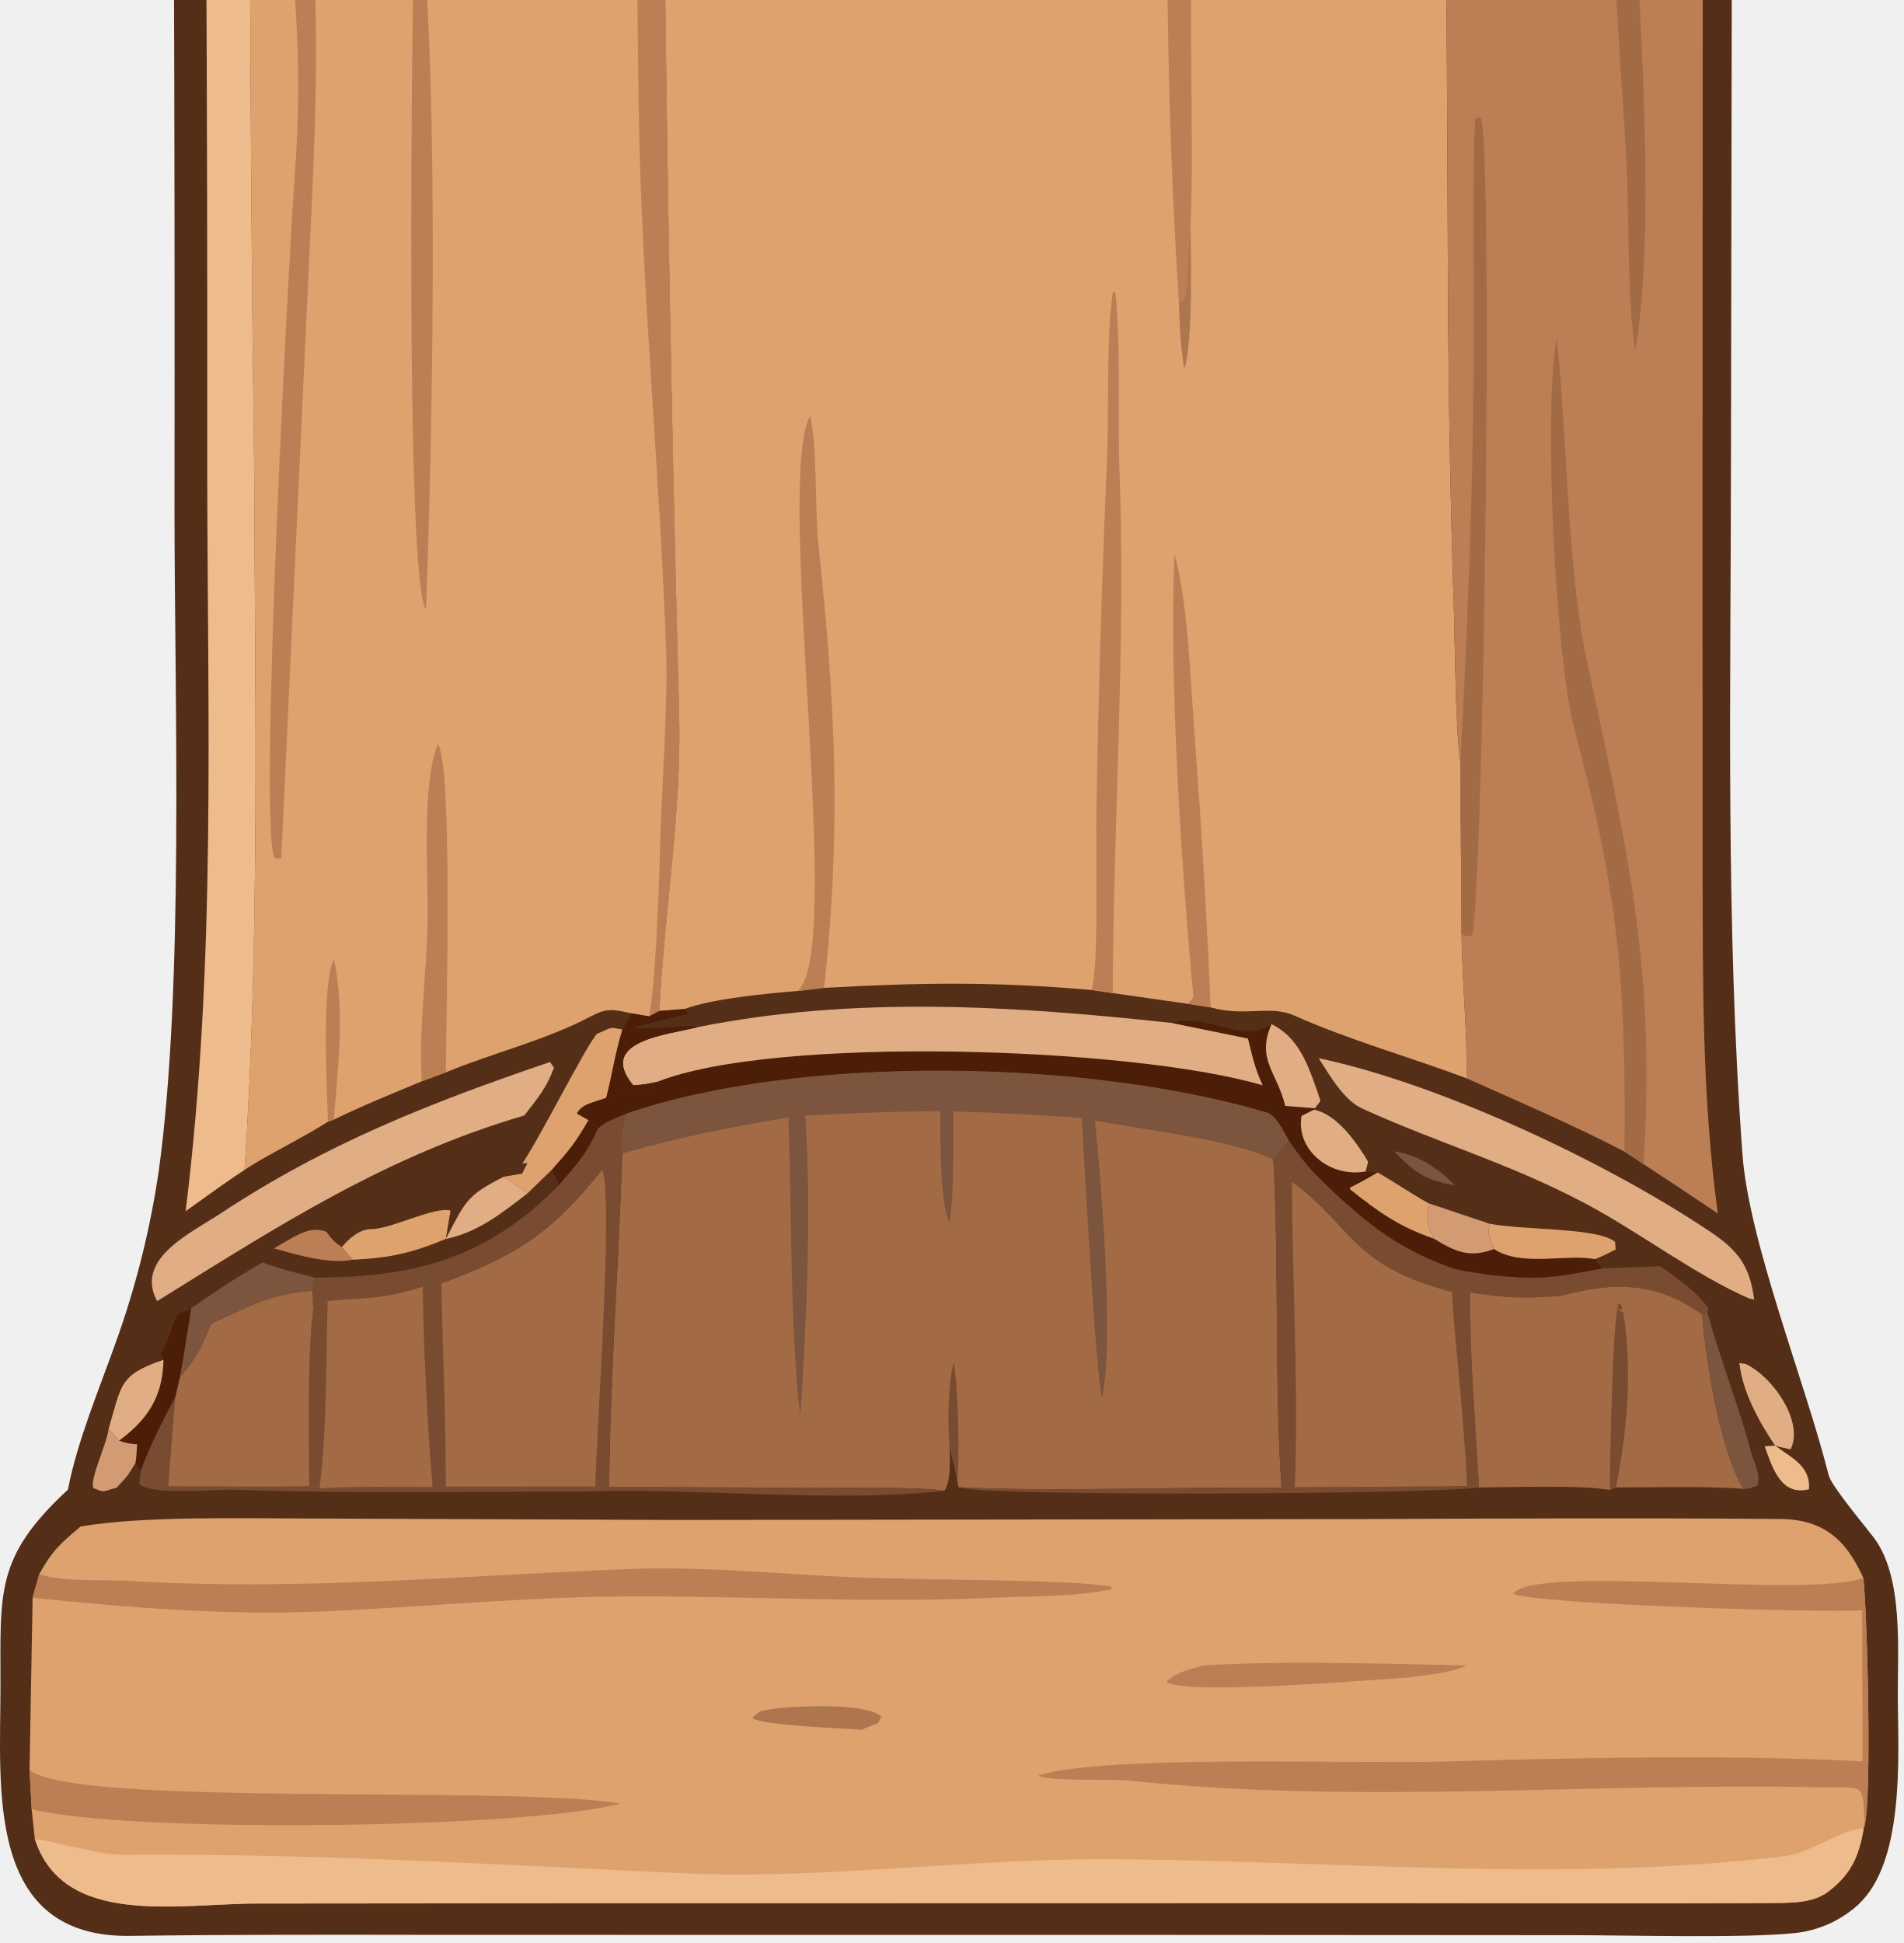
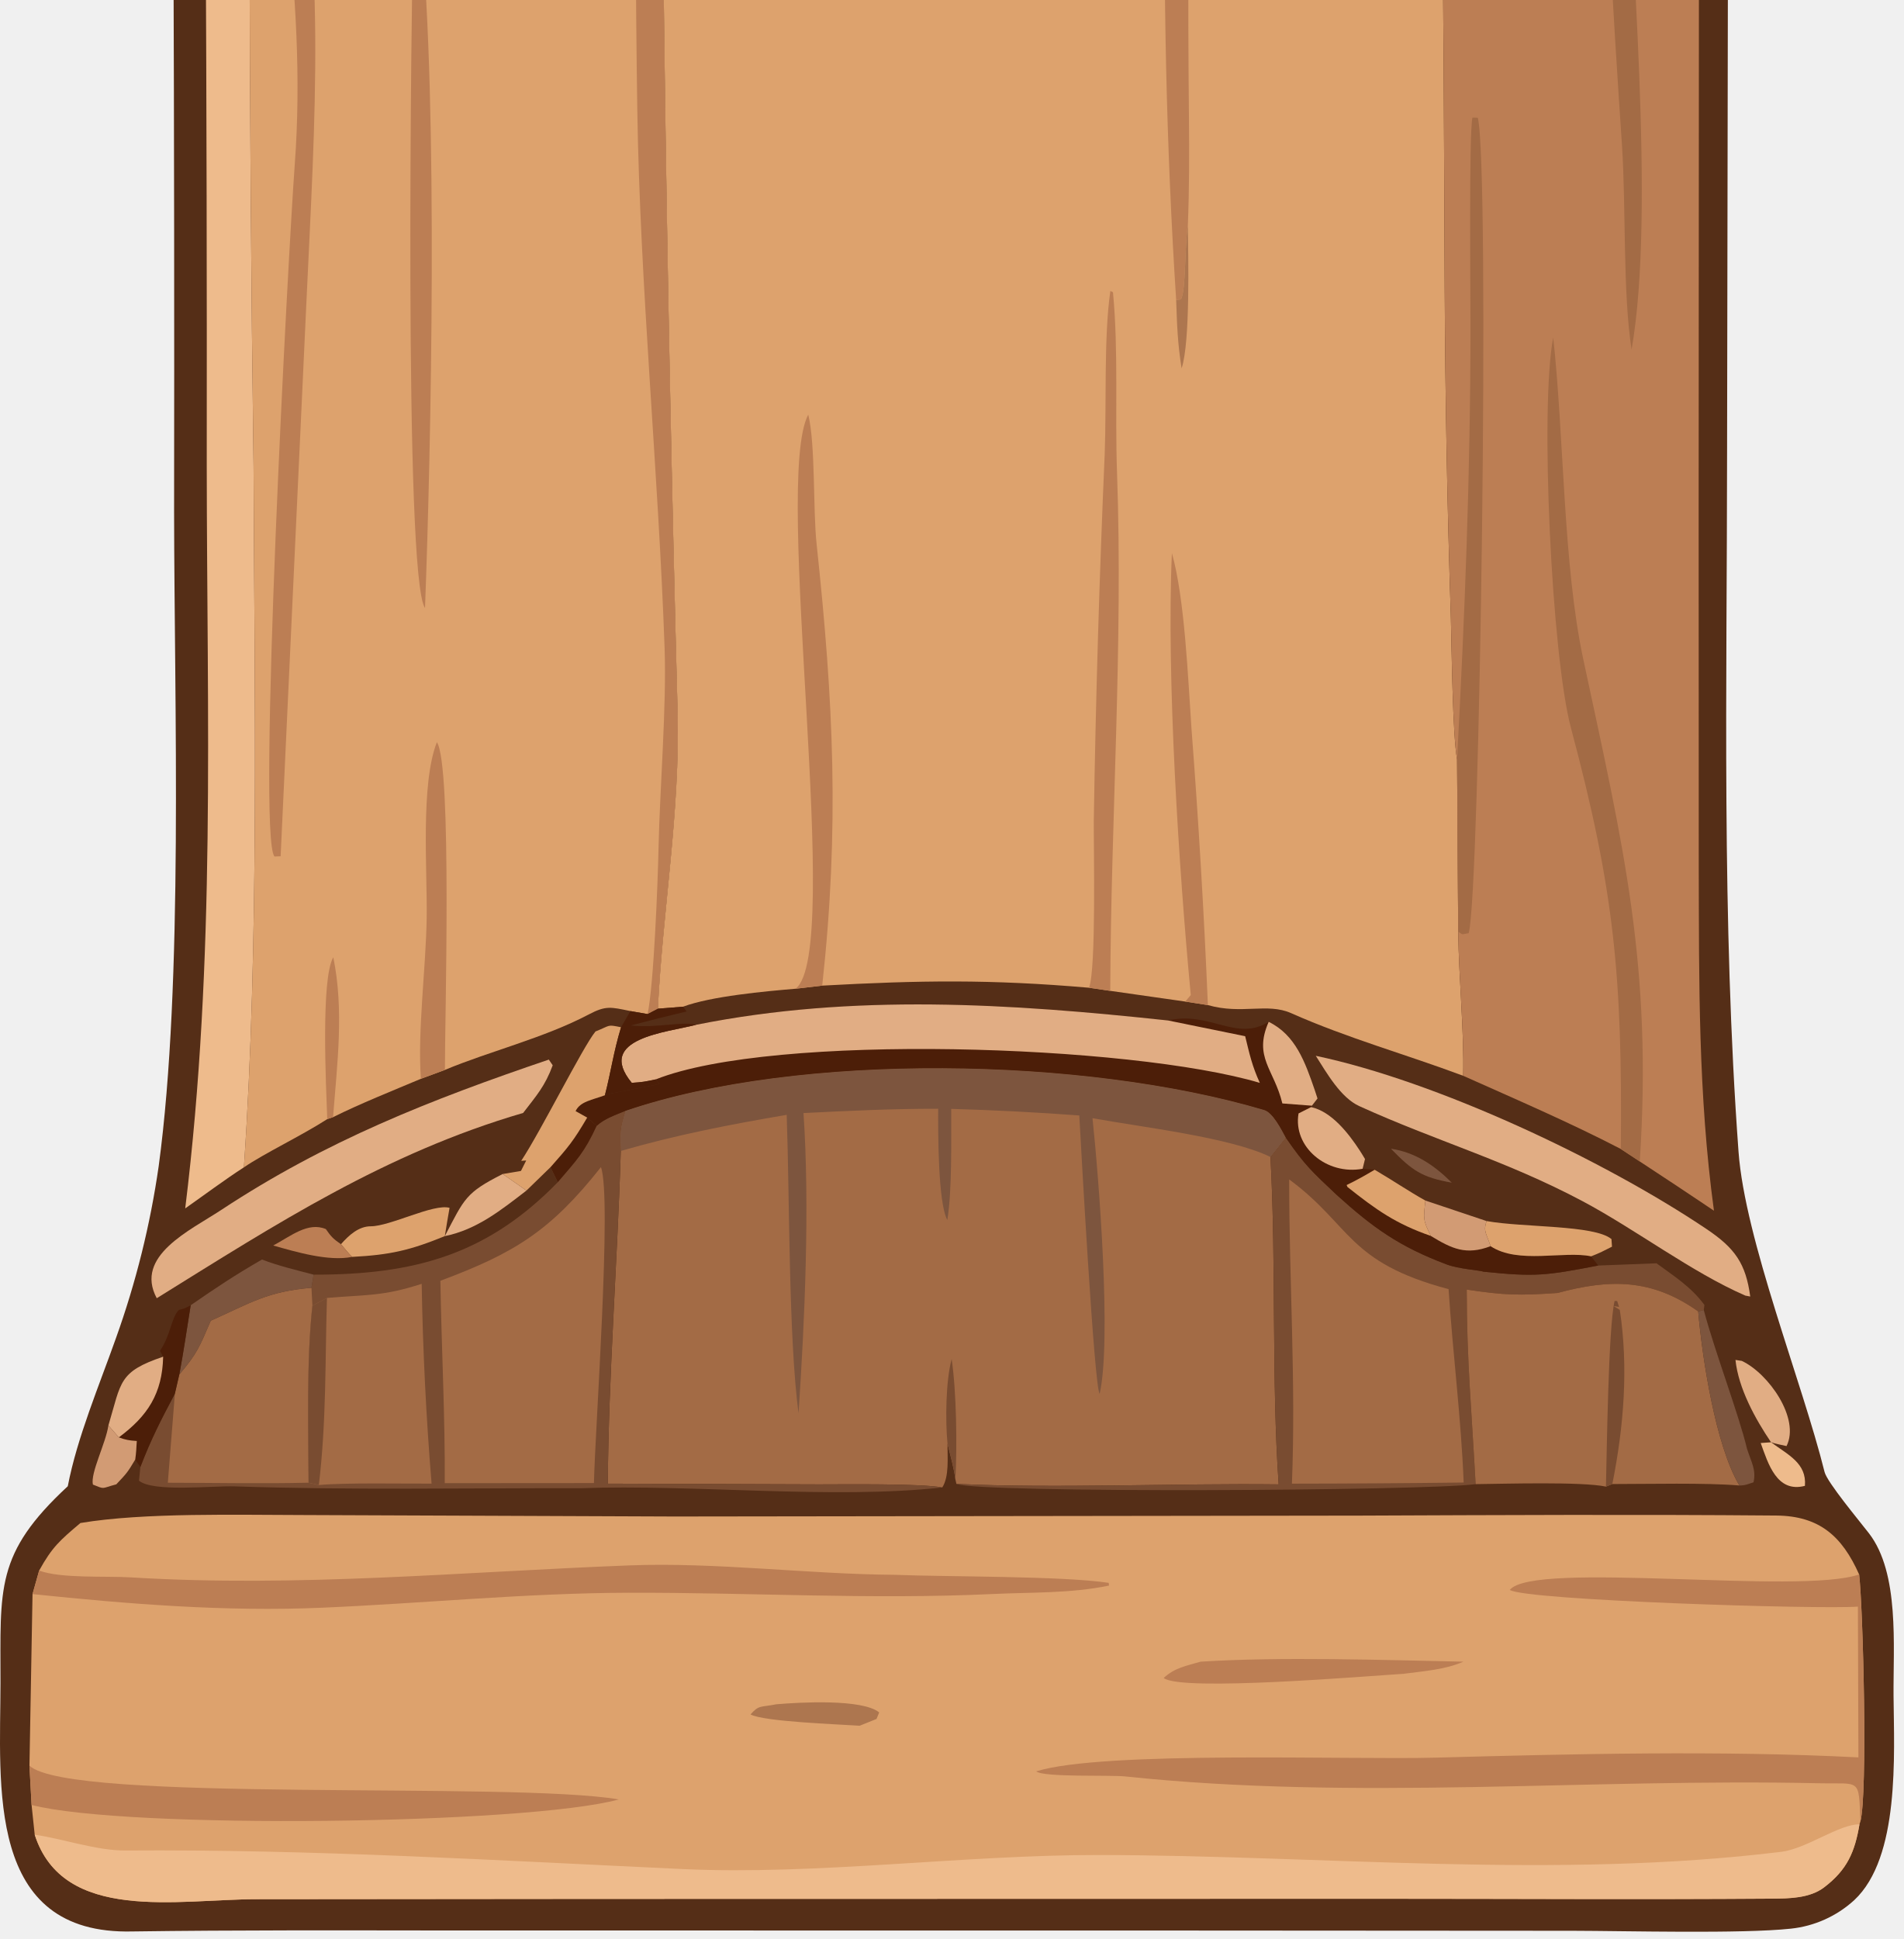
- <svg xmlns="http://www.w3.org/2000/svg" width="243" height="248" viewBox="0 0 243 248" fill="none">
-   <path d="M21.744 -78.846H25.745H32.215H51.547H54.579H81.591H84.479H134.542H136.906H150.742H153.547H182.411H207.445H210.449H217.39H221.191L220.954 57.839C220.944 87.437 220.251 117.775 222.42 147.349C223.244 158.575 230.553 176.765 233.428 188.312C233.756 189.628 237.903 194.592 239.114 196.165C243.037 201.26 242.198 210.539 242.252 216.987C242.316 224.483 243.088 237.618 237.216 243.089C234.969 245.142 232.123 246.419 229.096 246.733C222.81 247.406 208.066 247.015 201.185 247.002L149.86 246.971L56.62 246.963C43.45 246.95 30.206 246.906 16.971 247.088C-1.901 247.574 0.049 228.379 0.063 215.299C0.076 203.168 -0.658 198.781 8.672 190.132C9.86 183.921 12.706 177.205 14.841 171.17C17.394 164.048 19.223 156.687 20.3 149.199C23.488 125.724 22.299 90.013 22.273 65.488C22.343 17.377 22.166 -30.735 21.744 -78.846Z" fill="#552E17" />
-   <path d="M84.479 -78.846H134.542H136.906H150.742H153.547H182.411C184.653 -42.639 184.66 0.328 184.827 36.887C184.895 50.921 185.158 64.953 185.617 78.981C185.718 82.622 185.829 93.978 186.412 97.162L186.557 119.193C186.629 125.114 187.333 132.081 187.191 137.624C179.781 134.851 172.437 132.832 165.183 129.612C162.114 128.249 158.886 129.82 154.533 128.581L151.641 128.129L142.04 126.758L139.327 126.361C126.713 125.268 117.719 125.405 105.191 126.09L101.775 126.49C97.918 126.813 90.979 127.442 87.382 128.786L84.162 129.039C84.781 116.482 87.025 103.805 86.685 90.988C85.175 34.208 84.431 -22.029 84.479 -78.846Z" fill="#DDA26D" />
-   <path d="M150.742 -78.846H153.547C152.381 -47.564 151.799 -16.244 152.108 15.048C152.154 19.661 152.153 24.24 151.967 28.852C151.541 31.442 151.733 37.29 151.077 38.291L150.474 38.394C147.859 -1.815 149.18 -38.742 150.742 -78.846Z" fill="#BC7E54" />
-   <path d="M139.327 126.361C140.26 123.937 139.904 108.388 139.934 104.941C140.185 89.306 140.651 73.674 141.331 58.051C141.569 51.74 141.205 43.005 142.056 37.219L142.389 37.382C143.11 45.018 142.634 52.806 142.907 60.412C143.698 82.476 142.117 104.793 142.04 126.758L139.327 126.361Z" fill="#BC7E54" />
-   <path d="M101.775 126.49C107.954 121.842 98.815 61.605 103.405 53.039C104.343 56.884 103.996 65.129 104.473 69.591C106.636 89.787 107.41 105.874 105.191 126.09L101.775 126.49Z" fill="#BC7E54" />
-   <path d="M149.926 70.763C151.568 76.498 151.994 86.868 152.433 93.208C153.336 104.986 154.036 116.779 154.532 128.581L151.641 128.129L152.343 127.291C150.837 111.415 149.214 86.546 149.926 70.763Z" fill="#BC7E54" />
-   <path d="M150.474 38.394L151.077 38.291C151.733 37.291 151.541 31.443 151.967 28.852C152.017 32.732 152.291 43.809 151.168 47.12C150.656 43.907 150.589 41.655 150.474 38.394Z" fill="#AD764F" />
-   <path d="M32.215 -78.846H51.547H54.579H81.591H84.479C84.431 -22.029 85.175 34.207 86.685 90.988C87.025 103.804 84.781 116.482 84.162 129.039L82.849 129.728L80.653 129.346C78.119 128.82 77.514 128.623 75.311 129.783C69.602 132.79 62.702 134.459 56.921 136.871L53.846 138.011C50.177 139.557 46.151 141.156 42.61 142.915L41.866 143.169C38.52 145.321 33.839 147.534 31.204 149.336C33.169 120.801 32.549 88.288 32.441 59.643C31.82 13.483 31.745 -32.683 32.215 -78.846Z" fill="#DDA26D" />
-   <path d="M81.591 -78.846H84.479C84.431 -22.029 85.175 34.208 86.685 90.988C87.025 103.805 84.781 116.482 84.162 129.039L82.849 129.728C83.649 125.971 84.156 112.904 84.25 108.508C84.412 100.882 85.288 90.411 85.027 82.942C84.235 60.309 81.869 36.496 81.533 13.967C81.074 -16.77 81.446 -48.069 81.591 -78.846Z" fill="#BC7E54" />
-   <path d="M53.846 138.011C53.405 131.853 54.494 123.826 54.588 117.413C54.677 111.293 53.787 100.318 55.892 94.944C57.86 97.865 56.895 131.1 56.921 136.871L53.846 138.011Z" fill="#BC7E54" />
-   <path d="M41.866 143.169C41.719 138.975 41.034 125.192 42.64 122.46C44.029 129.26 43.142 136.013 42.61 142.915L41.866 143.169Z" fill="#BC7E54" />
-   <path d="M33.239 -43.593C35.478 -40.984 36.198 -33.411 36.935 -29.814C41.878 -5.697 40.296 14.842 39.183 39.052L35.904 109.542L35.119 109.573C32.869 107.103 36.889 32.15 37.713 21.018C39.367 -1.349 34.746 -21.66 33.239 -43.593Z" fill="#BC7E54" />
-   <path d="M52.876 -10.199C53.203 -9.816 53.529 -9.433 53.855 -9.05C56.072 13.826 55.15 57.464 54.375 77.784C51.621 73.852 52.638 -0.108 52.876 -10.199Z" fill="#BC7E54" />
-   <path d="M182.411 -78.846H207.445H210.449H217.39L217.317 66.082L217.33 110.784C217.37 125.714 217.254 140.021 219.275 154.884C216.125 152.765 212.961 150.665 209.785 148.585L207.36 146.988C200.88 143.621 193.881 140.614 187.191 137.624C187.333 132.081 186.628 125.114 186.557 119.193L186.412 97.162C185.829 93.978 185.718 82.622 185.617 78.981C185.158 64.953 184.894 50.921 184.827 36.887C184.66 0.328 184.653 -42.639 182.411 -78.846Z" fill="#BC7E54" />
-   <path d="M207.444 -78.846H210.449C209.8 -60.299 207.628 -45.464 208.042 -26.488C208.459 -7.373 211.862 26.875 208.737 44.727C207.602 37.457 208.029 26.406 207.513 18.665C206.317 0.728 205.045 -18.674 205.306 -36.677C205.504 -50.399 207.157 -64.646 207.444 -78.846Z" fill="#A36B45" />
-   <path d="M207.36 146.988C207.565 124.795 206.529 113.933 200.974 93.099C198.525 83.91 196.981 52.071 198.712 43.174C200.102 55.816 199.962 72.209 202.558 84.338C207.679 108.257 211.422 123.537 209.785 148.584L207.36 146.988Z" fill="#A36B45" />
-   <path d="M186.412 97.162C187.411 78.344 188.117 60.8 188.127 41.925C188.13 37.688 187.92 17.063 188.377 15.04L189.063 15.062C190.623 21.247 189.341 114.551 187.897 119.384C186.85 119.523 187.282 119.653 186.557 119.193L186.412 97.162Z" fill="#A36B45" />
-   <path d="M80.028 142.102C102.268 134.518 138.785 135.182 161.741 142.001C162.861 142.334 163.948 144.518 164.502 145.539L162.536 148.011C163.286 161.876 162.656 176.456 163.586 189.896C150.619 189.737 134.724 190.435 122.358 189.83L122.228 189.247C122.046 187.813 121.573 186.118 121.218 184.682C121.208 186.455 121.454 188.909 120.548 190.287C117.71 189.762 107.896 189.898 104.761 189.895L77.76 189.8C77.856 175.834 79.006 161.283 79.42 147.24C79.332 144.803 79.315 144.42 80.028 142.102Z" fill="#A36B45" />
-   <path d="M80.028 142.102C102.269 134.518 138.786 135.182 161.741 142.001C162.862 142.334 163.948 144.518 164.502 145.539L162.537 148.011C157.361 145.483 146.106 144.209 139.768 143.046C140.576 150.66 142.224 171.539 140.684 178.309C139.985 177.447 138.279 146.276 138.081 142.701C132.626 142.292 127.162 142.011 121.694 141.858C121.679 145.899 121.816 152.279 121.196 156.075C119.994 153.846 120.014 144.853 120.026 141.842C114.203 141.834 108.605 142.098 102.795 142.393C103.611 154.32 102.955 168.967 102.16 180.802C100.874 171.004 101.027 153.314 100.646 142.62C93.329 143.866 86.549 145.18 79.42 147.24C79.332 144.803 79.315 144.42 80.028 142.102Z" fill="#7D553E" />
-   <path d="M121.218 184.682C120.937 181.73 120.989 176.682 121.749 173.86C122.367 178.047 122.464 184.96 122.228 189.247C122.047 187.813 121.573 186.118 121.218 184.682Z" fill="#794C31" />
-   <path d="M80.028 142.102C79.315 144.421 79.332 144.803 79.42 147.24C79.006 161.283 77.856 175.834 77.761 189.801L104.761 189.896C107.897 189.898 117.71 189.762 120.548 190.288C106.582 191.839 88.651 189.864 74.322 190.386C59.566 190.36 44.78 190.647 30.029 190.151C27.18 190.056 19.587 190.923 17.783 189.421L17.96 187.669C19.373 184.013 20.53 181.776 22.375 178.29L22.939 175.846C25.259 173.126 25.538 172.264 26.968 168.96C32.126 166.644 34.224 165.225 39.848 164.749L40.128 163.066C40.573 163.066 41.019 163.063 41.464 163.058C53.879 162.894 62.721 160.09 71.36 151.241L70.424 149.318C72.723 146.723 73.363 145.962 75.118 142.97L76.344 144.014C77.401 143.069 78.703 142.659 80.028 142.102Z" fill="#794C31" />
-   <path d="M26.968 168.96C32.125 166.644 34.224 165.225 39.848 164.749L39.97 167.037C39.207 173.919 39.447 182.623 39.479 189.68C33.675 189.822 27.32 189.69 21.472 189.686L22.375 178.29L22.939 175.846C25.259 173.126 25.538 172.264 26.968 168.96Z" fill="#A36B45" />
-   <path d="M41.83 166.043C47.021 165.584 48.882 165.873 53.949 164.238C54.095 172.769 54.517 181.293 55.215 189.796C51.369 189.818 44.383 189.66 40.793 189.976L39.479 189.681C39.447 182.623 39.207 173.919 39.97 167.038L41.83 166.043Z" fill="#A36B45" />
-   <path d="M39.97 167.037L41.83 166.042C41.586 174.235 41.765 181.815 40.793 189.975L39.479 189.68C39.447 182.622 39.207 173.918 39.97 167.037Z" fill="#794C31" />
-   <path d="M75.118 142.97L76.344 144.014C74.773 147.421 73.826 148.37 71.36 151.241L70.424 149.318C72.723 146.723 73.363 145.962 75.118 142.97Z" fill="#4C1E08" />
-   <path d="M76.883 149.311C78.314 153.147 76.118 183.047 75.988 189.727L56.901 189.74C56.956 181.505 56.48 172.222 56.339 163.849C65.808 160.314 70.414 157.49 76.883 149.311Z" fill="#A36B45" />
-   <path d="M25.745 -78.846H32.215C31.744 -32.683 31.82 13.483 32.44 59.643C32.549 88.288 33.168 120.801 31.204 149.336C28.848 150.852 26.036 152.947 23.697 154.589C27.628 122.701 26.476 91.783 26.451 59.654C26.501 13.487 26.266 -32.681 25.745 -78.846Z" fill="#EEBB8C" />
-   <path d="M164.502 145.54C166.969 149.118 167.866 149.89 171.011 152.863C175.664 157.076 179.028 159.479 185.069 161.754C186.656 162.352 189.261 162.49 189.802 162.685C196.445 163.373 197.784 163.183 204.47 161.899L211.925 161.612C214.205 163.281 216.396 164.662 218.056 166.944L217.971 167.59L217.262 167.774C211.351 163.57 205.977 163.592 199.267 165.408C194.303 165.746 192.546 165.706 187.644 164.975C187.648 174.067 188.306 180.951 188.785 189.865C182.618 190.73 125.238 191.047 122.358 189.831C134.724 190.436 150.619 189.738 163.586 189.897C162.656 176.457 163.286 161.877 162.536 148.012L164.502 145.54Z" fill="#794C31" />
-   <path d="M164.933 150.883C172.921 156.774 172.336 161.467 185.325 164.92C185.867 173.194 186.92 181.325 187.257 189.66C179.933 189.748 172.608 189.796 165.283 189.803C165.803 176.614 164.926 164.001 164.933 150.883Z" fill="#A36B45" />
-   <path d="M89.064 131.099C109.194 127.065 129.353 128.391 149.43 130.547C154.791 129.294 158.155 133.319 162.31 130.722C165.737 132.394 166.955 135.824 168.204 139.455C168.327 139.81 168.444 140.168 168.557 140.526L167.841 141.452L167.74 141.63C170.345 142.191 172.519 144.975 173.945 147.157C174.183 147.524 174.413 147.896 174.633 148.274L174.327 149.521L175.866 149.645C178 150.883 180.299 152.445 182.361 153.586C182.101 155.945 182.039 156.059 183.059 158.113C185.768 159.761 187.564 160.61 190.698 159.42C194.228 161.766 200.052 159.981 203.561 160.721L204.47 161.898C197.784 163.183 196.445 163.373 189.803 162.685C189.261 162.489 186.656 162.351 185.069 161.754C179.028 159.478 175.664 157.076 171.011 152.862C167.866 149.889 166.969 149.117 164.502 145.539C163.948 144.519 162.862 142.334 161.741 142.001C138.785 135.183 102.269 134.518 80.028 142.102C78.703 142.659 77.401 143.069 76.344 144.014L75.118 142.97L73.636 142.144C74.219 140.898 75.743 140.725 77.389 140.112C77.12 139.999 83.752 138.874 84.361 138.658L83.897 138.083C82.571 138.369 82.172 138.447 80.824 138.527C76.108 132.805 85.395 132.066 89.064 131.099Z" fill="#4C1E08" />
-   <path d="M89.064 131.099C109.194 127.065 129.353 128.391 149.43 130.547L159.301 132.561C159.875 134.898 160.162 136.297 161.175 138.53C144.689 133.63 98.92 132.109 83.897 138.083C82.571 138.369 82.172 138.447 80.825 138.527C76.108 132.805 85.395 132.066 89.064 131.099Z" fill="#E1AD84" />
-   <path d="M162.31 130.721C165.737 132.394 166.955 135.824 168.205 139.455C168.327 139.81 168.444 140.168 168.557 140.526L167.841 141.452L164.059 141.164C162.998 136.774 160.32 135.252 162.31 130.721Z" fill="#E1AD84" />
-   <path d="M167.74 141.63C170.346 142.191 172.519 144.975 173.945 147.157C174.183 147.524 174.413 147.896 174.633 148.274L174.327 149.521C169.764 150.367 165.391 146.749 166.13 142.44L167.74 141.63Z" fill="#E1AD84" />
-   <path d="M175.866 149.645C178 150.883 180.299 152.445 182.361 153.586C182.101 155.946 182.039 156.059 183.059 158.114C178.543 156.546 176.076 154.773 172.388 151.851L172.28 151.601C173.625 150.954 174.579 150.405 175.866 149.645Z" fill="#DDA26D" />
-   <path d="M199.268 165.408C205.977 163.592 211.351 163.569 217.262 167.773C217.768 173.67 219.473 184.931 222.535 190.038C218.223 189.668 210.826 189.853 206.275 189.851L205.457 190.181C202.39 189.523 192.374 189.826 188.785 189.864C188.307 180.95 187.649 174.067 187.645 164.974C192.547 165.706 194.303 165.746 199.268 165.408Z" fill="#A36B45" />
-   <path d="M205.457 190.181C205.569 185.795 205.762 169.811 206.565 166.427L206.894 166.44L207.136 167.195L206.424 167.078L207.231 167.574C208.354 174.981 207.738 182.512 206.275 189.851L205.457 190.181Z" fill="#794C31" />
-   <path d="M64.312 150.19L66.648 149.796L67.321 148.459L66.681 148.504C69.219 144.666 74.548 133.954 76.184 131.954C78.214 131.144 77.611 131.048 79.454 131.413C78.474 134.659 78.175 137.063 77.389 140.112C75.743 140.725 74.22 140.898 73.636 142.144L75.118 142.97C73.363 145.961 72.723 146.723 70.425 149.318L67.354 152.305L64.312 150.19Z" fill="#DDA26D" />
-   <path d="M33.514 161.132C35.656 161.95 37.907 162.479 40.128 163.065L39.848 164.749C34.224 165.224 32.126 166.643 26.968 168.96C25.538 172.263 25.259 173.126 22.939 175.845C23.482 172.987 23.927 169.873 24.395 166.981C27.622 164.747 30.122 163.082 33.514 161.132Z" fill="#7D553E" />
-   <path d="M190.184 156.208C194.937 157.058 203.948 156.679 206.164 158.513L206.232 159.486C205.238 159.99 204.61 160.321 203.56 160.72C200.052 159.981 194.228 161.765 190.698 159.42C190.154 157.753 189.74 157.531 190.184 156.208Z" fill="#DDA26D" />
-   <path d="M217.262 167.774L217.971 167.59C219.443 173.098 222.462 180.957 223.503 185.341C224.07 187.094 224.695 188.032 224.339 189.629C223.527 189.88 223.356 190.023 222.535 190.039C219.472 184.931 217.768 173.67 217.262 167.774Z" fill="#7D553E" />
-   <path d="M43.621 159.167C44.64 158.011 45.894 156.878 47.429 156.878C49.929 156.877 55.467 153.945 57.515 154.516C57.301 155.721 57.099 156.927 56.909 158.136C52.429 159.962 49.918 160.537 45.049 160.792C44.738 160.53 43.933 159.533 43.621 159.167Z" fill="#DDA26D" />
-   <path d="M20.872 173.563L20.465 172.815C21.871 170.745 21.889 168.581 22.895 167.569C23.538 167.434 23.837 167.295 24.395 166.981C23.927 169.873 23.482 172.987 22.939 175.845L22.375 178.29C20.53 181.776 19.373 184.013 17.96 187.669L17.297 186.724C17.421 185.94 17.449 185.138 17.501 184.343C16.606 184.29 16.039 184.206 15.201 183.88C18.891 181.146 20.76 178.273 20.872 173.563Z" fill="#4C1E08" />
-   <path d="M13.869 182.355C15.538 176.767 15.152 175.5 20.872 173.562C20.76 178.272 18.891 181.146 15.201 183.88L13.869 182.355Z" fill="#E1AD84" />
-   <path d="M183.059 158.114C182.039 156.059 182.101 155.946 182.361 153.586L190.185 156.208C189.74 157.532 190.154 157.753 190.698 159.421C187.564 160.611 185.768 159.761 183.059 158.114Z" fill="#D29B74" />
-   <path d="M84.162 129.04L87.382 128.786L87.845 129.394C85.457 129.956 83.078 130.554 80.709 131.187C84.132 131.549 87.2 130.623 89.063 131.1C85.394 132.066 76.108 132.805 80.824 138.527C82.171 138.447 82.571 138.369 83.896 138.084L84.361 138.659C83.751 138.874 77.119 139.999 77.389 140.112C78.174 137.063 78.473 134.659 79.454 131.413L80.653 129.347L82.848 129.729L84.162 129.04Z" fill="#4C1E08" />
-   <path d="M56.908 158.136C59.431 153.31 59.556 152.598 64.312 150.19L67.354 152.305C64.109 154.804 61.004 157.303 56.908 158.136Z" fill="#E1AD84" />
-   <path d="M13.869 182.356L15.201 183.88C16.039 184.206 16.606 184.291 17.501 184.344C17.449 185.138 17.421 185.941 17.297 186.724C16.306 188.385 16.216 188.475 14.878 189.89C12.888 190.414 13.495 190.564 11.886 189.921C11.547 188.434 13.536 184.636 13.869 182.356Z" fill="#D29B74" />
-   <path d="M34.955 159.337C37.21 158.136 39.398 156.271 41.688 157.234C42.339 158.184 42.666 158.52 43.62 159.167C43.932 159.533 44.737 160.53 45.048 160.792C42.044 161.402 37.859 160.155 34.955 159.337Z" fill="#BC7E54" />
-   <path d="M10.291 194.837C18.392 193.473 30.55 193.813 39.01 193.816L86.303 194.005L174.01 193.89C191.754 193.818 209.507 193.728 227.248 193.881C232.74 193.928 235.661 196.499 237.849 201.414C238.36 205.803 238.953 229.563 238.004 233.043L237.893 233.386C237.301 236.893 236.34 239.191 233.353 241.458C231.534 242.84 228.914 242.876 226.675 242.892C209.999 243.008 193.267 242.907 176.589 242.906L76.429 242.925L32.832 242.963C22.772 242.966 8.081 246.05 4.441 234.708L4.041 230.906L3.769 225.878L4.163 203.93L5.01 200.918C6.673 197.912 7.656 197.061 10.291 194.837Z" fill="#DDA26D" />
-   <path d="M4.441 234.709C8.039 235.226 12.368 236.758 16.034 236.731C39.949 236.557 63.592 238.004 87.385 239.108C104.485 239.901 123.415 237.273 140.729 237.308C169.778 237.365 199.09 240.433 227.954 236.892C231.173 236.467 235.331 233.34 237.894 233.386C237.302 236.894 236.341 239.191 233.354 241.459C231.534 242.84 228.915 242.876 226.675 242.892C209.999 243.009 193.268 242.908 176.589 242.906L76.429 242.925L32.832 242.963C22.773 242.966 8.081 246.051 4.441 234.709Z" fill="#EEBB8C" />
-   <path d="M237.849 201.414C238.36 205.803 238.953 229.563 238.004 233.043C237.799 227.372 238.059 228.249 232.774 228.132C203.087 227.47 173.591 230.381 143.966 227.258C141.995 227.05 133.538 227.399 132.566 226.609C141.101 223.935 172.732 225.152 183.655 224.854C201.286 224.375 220.167 223.914 237.757 224.822L237.692 205.533C232.762 205.905 195.176 204.731 193.161 203.396C196.118 199.628 230.346 204.061 237.849 201.414Z" fill="#BC7E54" />
-   <path d="M5.01 200.918C7.794 201.963 13.531 201.595 16.731 201.792C38.107 203.109 59.22 201.073 80.546 200.259C91.613 199.837 103.33 201.383 114.443 201.464C121.144 201.735 135.869 201.592 141.845 202.492L141.883 202.842C136.959 203.858 131.985 203.685 126.966 203.922C111.463 204.655 95.915 203.715 80.403 203.758C67.308 203.794 54.254 205.114 41.199 205.673C28.808 206.204 16.49 205.209 4.162 203.931L5.01 200.918Z" fill="#BC7E54" />
-   <path d="M3.769 225.879C8.889 230.698 65.547 227.844 79.16 230.203C67.351 233.417 16.18 234.048 4.041 230.907L3.769 225.879Z" fill="#BC7E54" />
-   <path d="M153.594 212.577C163.765 211.927 176.917 212.363 187.224 212.575C184.851 213.614 182.129 213.784 179.52 214.133C175.055 214.4 151.076 216.437 148.877 214.662C150.294 213.347 151.717 213.134 153.594 212.577Z" fill="#BC7E54" />
-   <path d="M99.325 218.026C102.206 217.78 110.275 217.297 112.479 219.065L112.14 219.904L109.98 220.77C107.183 220.581 97.696 220.249 96.019 219.325C97.123 218.083 97.247 218.437 99.325 218.026Z" fill="#AD764F" />
-   <path d="M168.336 135.068C183.739 138.308 205.055 148.305 218.333 157.233C221.965 159.675 223.346 161.635 223.918 165.862C223.709 165.823 223.499 165.784 223.29 165.745C216.423 162.752 209.271 157.287 202.473 153.67C192.729 148.486 183.73 145.973 173.91 141.507C171.521 140.421 169.753 137.296 168.336 135.068Z" fill="#E1AD84" />
-   <path d="M70.213 135.552L70.712 136.281C69.723 138.961 68.637 140.15 66.928 142.377C49.261 147.541 35.358 156.58 20.055 166.08C17.146 160.663 24.34 157.401 28.284 154.8C41.707 145.944 55.05 140.702 70.213 135.552Z" fill="#E1AD84" />
-   <path d="M226.579 184.509C224.564 181.536 222.402 177.602 222.028 173.974L222.838 174.098C226.278 175.714 230.321 181.481 228.56 184.993C227.978 184.861 227.115 184.699 226.579 184.509Z" fill="#E1AD84" />
-   <path d="M225.257 184.603L226.58 184.509C228.761 186.121 231.153 187.179 230.913 190.083C227.309 191.028 226.204 187.218 225.257 184.603Z" fill="#EEBB8C" />
-   <path d="M177.95 146.953C181.103 147.426 183.521 149.095 185.737 151.3C181.872 150.608 180.684 149.758 177.95 146.953Z" fill="#7D553E" />
+ <svg xmlns="http://www.w3.org/2000/svg" width="216" height="220" viewBox="0 0 216 220" fill="none">
+   <g clip-path="url(#clip0_1846_411)">
+     <path d="M19.285 -69.929H22.834H28.572H45.717H48.407H72.364H74.925H119.326H121.423H133.694H136.182H161.781H183.984H186.648H192.804H196.175L195.965 51.298C195.956 77.548 195.342 104.455 197.265 130.684C197.996 140.641 204.479 156.773 207.028 167.015C207.319 168.182 210.997 172.584 212.071 173.979C215.551 178.498 214.807 186.728 214.854 192.447C214.911 199.095 215.596 210.744 210.388 215.597C208.395 217.417 205.871 218.55 203.186 218.828C197.611 219.425 184.535 219.079 178.432 219.067L132.912 219.039L50.217 219.032C38.536 219.021 26.79 218.982 15.052 219.143C-1.686 219.574 0.043 202.55 0.056 190.949C0.068 180.19 -0.583 176.3 7.691 168.629C8.745 163.12 11.269 157.164 13.162 151.811C15.427 145.495 17.049 138.966 18.004 132.325C20.832 111.505 19.777 79.832 19.754 58.082C19.816 15.411 19.659 -27.26 19.285 -69.929Z" fill="#552E17" />
+     <path d="M74.925 -69.929H119.325H121.422H133.693H136.181H161.781C163.769 -37.816 163.775 0.291 163.923 32.715C163.984 45.162 164.217 57.607 164.624 70.048C164.714 73.278 164.812 83.35 165.329 86.173L165.458 105.713C165.522 110.964 166.146 117.143 166.02 122.059C159.448 119.6 152.935 117.809 146.501 114.953C143.779 113.744 140.916 115.138 137.056 114.039L134.491 113.638L125.975 112.422L123.569 112.07C112.382 111.101 104.405 111.222 93.294 111.83L90.264 112.184C86.844 112.471 80.69 113.029 77.499 114.221L74.644 114.445C75.192 103.308 77.183 92.065 76.881 80.697C75.542 30.339 74.882 -19.538 74.925 -69.929Z" fill="#DDA26D" />
+     <path d="M133.694 -69.929H136.181C135.147 -42.185 134.631 -14.407 134.905 13.346C134.946 17.437 134.945 21.498 134.78 25.588C134.402 27.886 134.572 33.073 133.991 33.96L133.456 34.051C131.137 -1.61 132.308 -34.361 133.694 -69.929Z" fill="#BC7E54" />
+     <path d="M123.569 112.07C124.397 109.92 124.081 96.13 124.108 93.073C124.33 79.206 124.744 65.342 125.347 51.486C125.558 45.889 125.235 38.141 125.99 33.01L126.285 33.154C126.925 39.927 126.502 46.834 126.744 53.58C127.446 73.148 126.044 92.942 125.976 112.422L123.569 112.07Z" fill="#BC7E54" />
+     <path d="M90.265 112.185C95.745 108.062 87.639 54.638 91.71 47.041C92.542 50.451 92.234 57.764 92.657 61.721C94.576 79.633 95.262 93.9 93.294 111.83L90.265 112.185Z" fill="#BC7E54" />
+     <path d="M132.97 62.76C134.426 67.846 134.804 77.044 135.193 82.667C135.994 93.112 136.615 103.572 137.055 114.039L134.491 113.638L135.113 112.895C133.778 98.814 132.338 76.758 132.97 62.76Z" fill="#BC7E54" />
+     <path d="M133.455 34.053L133.99 33.962C134.572 33.074 134.401 27.887 134.779 25.59C134.824 29.031 135.067 38.855 134.071 41.792C133.616 38.943 133.557 36.945 133.455 34.053Z" fill="#AD764F" />
+     <path d="M28.572 -69.929H45.717H48.406H72.363H74.925C74.882 -19.538 75.542 30.338 76.881 80.697C77.183 92.064 75.192 103.308 74.644 114.445L73.478 115.056L71.531 114.717C69.284 114.251 68.747 114.076 66.793 115.105C61.73 117.772 55.61 119.252 50.483 121.391L47.756 122.402C44.502 123.774 40.931 125.192 37.791 126.752L37.131 126.977C34.164 128.886 30.012 130.848 27.675 132.447C29.417 107.139 28.868 78.303 28.772 52.898C28.221 11.958 28.154 -28.987 28.572 -69.929Z" fill="#DDA26D" />
+     <path d="M72.363 -69.929H74.924C74.882 -19.538 75.542 30.339 76.881 80.697C77.183 92.065 75.192 103.308 74.643 114.445L73.478 115.056C74.188 111.724 74.638 100.135 74.721 96.236C74.865 89.473 75.642 80.186 75.41 73.562C74.708 53.489 72.609 32.368 72.311 12.387C71.904 -14.873 72.234 -42.633 72.363 -69.929Z" fill="#BC7E54" />
+     <path d="M47.756 122.403C47.365 116.941 48.331 109.822 48.414 104.134C48.493 98.706 47.703 88.973 49.571 84.206C51.316 86.797 50.46 116.273 50.483 121.392L47.756 122.403Z" fill="#BC7E54" />
+     <path d="M37.131 126.977C37 123.258 36.393 111.033 37.818 108.61C39.05 114.641 38.262 120.631 37.791 126.752L37.131 126.977Z" fill="#BC7E54" />
+     <path d="M29.48 -38.663C31.465 -36.35 32.103 -29.633 32.757 -26.443C37.141 -5.053 35.738 13.163 34.751 34.635L31.843 97.153L31.146 97.18C29.151 94.99 32.716 28.514 33.447 18.64C34.914 -1.197 30.815 -19.211 29.48 -38.663Z" fill="#BC7E54" />
+     <path d="M46.896 -9.045C47.185 -8.705 47.475 -8.366 47.764 -8.026C49.73 12.263 48.912 50.965 48.225 68.987C45.783 65.5 46.684 -0.096 46.896 -9.045Z" fill="#BC7E54" />
+     <path d="M161.781 -69.929H183.984H186.648H192.804L192.74 58.608L192.751 98.255C192.787 111.496 192.684 124.185 194.476 137.367C191.682 135.488 188.876 133.625 186.059 131.781L183.909 130.364C178.161 127.378 171.954 124.711 166.021 122.059C166.147 117.143 165.521 110.964 165.458 105.713L165.33 86.173C164.813 83.35 164.714 73.278 164.625 70.048C164.218 57.607 163.983 45.162 163.924 32.715C163.776 0.291 163.77 -37.816 161.781 -69.929Z" fill="#BC7E54" />
+     <path d="M183.982 -69.929H186.648C186.072 -53.479 184.146 -40.322 184.513 -23.492C184.883 -6.539 187.901 23.836 185.129 39.668C184.123 33.22 184.501 23.419 184.044 16.553C182.983 0.646 181.855 -16.562 182.086 -32.529C182.262 -44.7 183.728 -57.335 183.982 -69.929Z" fill="#A36B45" />
+     <path d="M183.908 130.365C184.09 110.681 183.171 101.048 178.244 82.57C176.072 74.421 174.703 46.182 176.238 38.291C177.471 49.504 177.347 64.043 179.649 74.8C184.191 96.014 187.511 109.566 186.059 131.78L183.908 130.365Z" fill="#A36B45" />
+     <path d="M165.329 86.173C166.215 69.484 166.841 53.923 166.85 37.183C166.853 33.425 166.667 15.133 167.072 13.339L167.68 13.358C169.064 18.843 167.927 101.595 166.646 105.882C165.718 106.005 166.101 106.12 165.458 105.712L165.329 86.173Z" fill="#A36B45" />
+     <path d="M70.977 126.031C90.702 119.305 123.089 119.894 143.449 125.942C144.442 126.237 145.406 128.174 145.897 129.08L144.154 131.272C144.819 143.569 144.26 156.5 145.085 168.42C133.584 168.279 119.487 168.898 108.52 168.361L108.404 167.844C108.243 166.573 107.823 165.069 107.508 163.796C107.5 165.368 107.718 167.545 106.914 168.767C104.397 168.301 95.693 168.422 92.913 168.419L68.966 168.335C69.05 155.948 70.07 143.043 70.438 130.588C70.359 128.427 70.344 128.087 70.977 126.031Z" fill="#A36B45" />
+     <path d="M70.978 126.031C90.703 119.305 123.09 119.894 143.449 125.942C144.443 126.237 145.406 128.174 145.898 129.08L144.155 131.272C139.564 129.03 129.582 127.9 123.961 126.868C124.678 133.621 126.139 152.139 124.773 158.143C124.154 157.379 122.64 129.733 122.465 126.562C117.627 126.2 112.781 125.951 107.931 125.815C107.918 129.399 108.039 135.057 107.489 138.424C106.423 136.447 106.441 128.471 106.452 125.801C101.287 125.794 96.322 126.028 91.169 126.289C91.893 136.867 91.311 149.858 90.606 160.354C89.466 151.665 89.602 135.975 89.264 126.491C82.774 127.596 76.76 128.761 70.438 130.588C70.36 128.427 70.345 128.087 70.978 126.031Z" fill="#7D553E" />
+     <path d="M107.509 163.795C107.26 161.177 107.306 156.7 107.98 154.197C108.528 157.911 108.614 164.042 108.405 167.844C108.244 166.572 107.824 165.069 107.509 163.795Z" fill="#794C31" />
+     <path d="M70.977 126.03C70.344 128.087 70.359 128.426 70.438 130.587C70.07 143.042 69.05 155.947 68.966 168.335L92.912 168.419C95.694 168.421 104.397 168.3 106.914 168.767C94.528 170.142 78.625 168.391 65.916 168.854C52.829 168.831 39.715 169.085 26.633 168.645C24.105 168.561 17.372 169.33 15.771 167.998L15.928 166.444C17.181 163.201 18.208 161.217 19.844 158.126L20.344 155.958C22.402 153.546 22.65 152.781 23.918 149.851C28.492 147.797 30.353 146.538 35.341 146.116L35.589 144.623C35.984 144.623 36.379 144.621 36.774 144.616C47.785 144.471 55.627 141.984 63.289 134.136L62.459 132.43C64.498 130.129 65.065 129.454 66.622 126.8L67.709 127.726C68.647 126.888 69.802 126.524 70.977 126.03Z" fill="#794C31" />
+     <path d="M23.918 149.851C28.492 147.797 30.353 146.538 35.341 146.116L35.449 148.145C34.772 154.249 34.986 161.969 35.014 168.228C29.866 168.354 24.23 168.237 19.043 168.233L19.844 158.126L20.344 155.958C22.402 153.546 22.65 152.781 23.918 149.851Z" fill="#A36B45" />
+     <path d="M37.098 147.265C41.703 146.858 43.353 147.114 47.847 145.664C47.976 153.23 48.351 160.79 48.97 168.332C45.559 168.351 39.363 168.211 36.179 168.491L35.014 168.23C34.986 161.97 34.772 154.25 35.449 148.147L37.098 147.265Z" fill="#A36B45" />
+     <path d="M35.449 148.146L37.098 147.264C36.882 154.53 37.041 161.253 36.179 168.49L35.014 168.228C34.986 161.969 34.772 154.249 35.449 148.146Z" fill="#794C31" />
+     <path d="M66.622 126.801L67.709 127.727C66.316 130.748 65.476 131.59 63.289 134.136L62.459 132.431C64.498 130.129 65.065 129.454 66.622 126.801Z" fill="#4C1E08" />
+     <path d="M68.187 132.424C69.456 135.826 67.509 162.344 67.394 168.269L50.465 168.281C50.514 160.977 50.092 152.744 49.967 145.318C58.365 142.182 62.45 139.678 68.187 132.424Z" fill="#A36B45" />
+     <path d="M22.832 -69.929H28.571C28.153 -28.987 28.22 11.958 28.77 52.898C28.867 78.303 29.416 107.139 27.674 132.447C25.584 133.791 23.09 135.649 21.016 137.106C24.502 108.824 23.48 81.403 23.459 52.907C23.503 11.961 23.295 -28.985 22.832 -69.929Z" fill="#EEBB8C" />
+     <path d="M145.897 129.08C148.085 132.253 148.881 132.938 151.67 135.575C155.797 139.311 158.78 141.443 164.138 143.46C165.546 143.991 167.856 144.113 168.336 144.286C174.228 144.896 175.415 144.728 181.345 143.589L187.957 143.334C189.979 144.815 191.922 146.039 193.395 148.063L193.319 148.636L192.69 148.8C187.448 145.071 182.682 145.09 176.73 146.701C172.328 147.001 170.77 146.965 166.422 146.317C166.426 154.381 167.009 160.486 167.434 168.392C161.964 169.159 111.074 169.44 108.52 168.362C119.487 168.899 133.584 168.28 145.085 168.421C144.26 156.501 144.819 143.569 144.154 131.273L145.897 129.08Z" fill="#794C31" />
+     <path d="M146.279 133.818C153.364 139.043 152.845 143.205 164.365 146.268C164.846 153.606 165.78 160.818 166.079 168.21C159.583 168.288 153.086 168.33 146.59 168.337C147.051 156.639 146.273 145.453 146.279 133.818Z" fill="#A36B45" />
+     <path d="M78.99 116.272C96.844 112.695 114.723 113.871 132.53 115.783C137.284 114.672 140.268 118.241 143.953 115.938C146.992 117.421 148.073 120.463 149.18 123.683C149.29 123.998 149.393 124.316 149.494 124.633L148.858 125.455L148.769 125.612C151.079 126.11 153.007 128.579 154.272 130.514C154.483 130.84 154.687 131.17 154.882 131.505L154.611 132.611L155.976 132.721C157.869 133.819 159.908 135.204 161.736 136.216C161.506 138.308 161.451 138.41 162.355 140.231C164.758 141.693 166.351 142.446 169.13 141.39C172.261 143.471 177.427 141.888 180.539 142.544L181.345 143.588C175.415 144.728 174.227 144.896 168.337 144.286C167.856 144.112 165.546 143.99 164.138 143.46C158.78 141.442 155.797 139.312 151.67 135.574C148.881 132.937 148.085 132.253 145.897 129.079C145.406 128.175 144.443 126.237 143.448 125.941C123.089 119.895 90.702 119.305 70.977 126.031C69.802 126.525 68.647 126.889 67.709 127.727L66.622 126.801L65.308 126.068C65.825 124.963 67.176 124.81 68.636 124.266C68.397 124.166 74.279 123.168 74.82 122.976L74.408 122.467C73.232 122.72 72.878 122.789 71.683 122.86C67.5 117.785 75.737 117.13 78.99 116.272Z" fill="#4C1E08" />
+     <path d="M78.991 116.272C96.845 112.695 114.724 113.871 132.53 115.783L141.285 117.569C141.794 119.642 142.049 120.883 142.947 122.863C128.325 118.517 87.733 117.168 74.409 122.467C73.233 122.72 72.879 122.789 71.684 122.86C67.501 117.785 75.737 117.13 78.991 116.272Z" fill="#E1AD84" />
+     <path d="M143.953 115.937C146.993 117.42 148.073 120.462 149.182 123.683C149.29 123.998 149.394 124.315 149.494 124.633L148.859 125.454L145.505 125.198C144.564 121.305 142.188 119.955 143.953 115.937Z" fill="#E1AD84" />
+     <path d="M148.769 125.612C151.081 126.11 153.008 128.579 154.273 130.514C154.484 130.84 154.688 131.17 154.883 131.505L154.611 132.611C150.564 133.361 146.686 130.152 147.341 126.331L148.769 125.612Z" fill="#E1AD84" />
+     <path d="M155.976 132.721C157.869 133.819 159.908 135.204 161.737 136.216C161.506 138.309 161.451 138.409 162.356 140.232C158.351 138.841 156.163 137.269 152.892 134.677L152.796 134.455C153.989 133.882 154.835 133.395 155.976 132.721Z" fill="#DDA26D" />
+     <path d="M176.731 146.701C182.682 145.091 187.448 145.07 192.69 148.799C193.139 154.029 194.651 164.016 197.367 168.546C193.543 168.218 186.982 168.382 182.946 168.38L182.22 168.673C179.5 168.089 170.617 168.358 167.434 168.391C167.01 160.485 166.426 154.381 166.423 146.316C170.77 146.966 172.328 147.001 176.731 146.701Z" fill="#A36B45" />
+     <path d="M182.221 168.672C182.32 164.782 182.491 150.606 183.203 147.604L183.495 147.616L183.71 148.286L183.078 148.182L183.794 148.622C184.79 155.191 184.244 161.87 182.946 168.379L182.221 168.672Z" fill="#794C31" />
+     <path d="M57.039 133.205L59.111 132.855L59.707 131.669L59.14 131.709C61.391 128.305 66.117 118.805 67.568 117.031C69.368 116.313 68.833 116.228 70.469 116.551C69.599 119.43 69.334 121.562 68.637 124.266C67.177 124.81 65.826 124.964 65.309 126.069L66.623 126.801C65.066 129.454 64.499 130.13 62.46 132.431L59.737 135.08L57.039 133.205Z" fill="#DDA26D" />
+     <path d="M29.724 142.908C31.623 143.634 33.62 144.103 35.589 144.623L35.341 146.116C30.354 146.537 28.492 147.796 23.918 149.851C22.65 152.78 22.402 153.546 20.345 155.957C20.826 153.422 21.22 150.661 21.636 148.096C24.498 146.114 26.715 144.638 29.724 142.908Z" fill="#7D553E" />
+     <path d="M168.674 138.542C172.89 139.296 180.882 138.96 182.847 140.586L182.907 141.449C182.026 141.896 181.469 142.19 180.537 142.544C177.426 141.888 172.261 143.471 169.13 141.391C168.648 139.912 168.28 139.715 168.674 138.542Z" fill="#DDA26D" />
+     <path d="M192.69 148.799L193.319 148.636C194.625 153.521 197.302 160.491 198.226 164.379C198.728 165.934 199.283 166.766 198.967 168.182C198.247 168.405 198.095 168.532 197.367 168.546C194.65 164.016 193.139 154.028 192.69 148.799Z" fill="#7D553E" />
+     <path d="M38.688 141.166C39.592 140.141 40.703 139.136 42.065 139.136C44.282 139.135 49.194 136.535 51.01 137.041C50.821 138.11 50.641 139.179 50.473 140.252C46.5 141.871 44.273 142.381 39.954 142.607C39.679 142.375 38.965 141.491 38.688 141.166Z" fill="#DDA26D" />
+     <path d="M18.511 153.934L18.15 153.271C19.397 151.435 19.413 149.516 20.305 148.618C20.875 148.498 21.14 148.375 21.636 148.097C21.22 150.662 20.826 153.423 20.344 155.958L19.844 158.127C18.208 161.218 17.181 163.202 15.928 166.445L15.34 165.607C15.45 164.912 15.475 164.2 15.521 163.495C14.727 163.448 14.224 163.374 13.481 163.084C16.754 160.66 18.412 158.112 18.511 153.934Z" fill="#4C1E08" />
+     <path d="M12.301 161.731C13.781 156.775 13.439 155.651 18.512 153.933C18.413 158.11 16.755 160.659 13.482 163.084L12.301 161.731Z" fill="#E1AD84" />
+     <path d="M162.355 140.232C161.45 138.409 161.505 138.309 161.736 136.216L168.675 138.541C168.28 139.716 168.648 139.912 169.13 141.391C166.351 142.446 164.758 141.692 162.355 140.232Z" fill="#D29B74" />
+     <path d="M74.643 114.446L77.499 114.221L77.91 114.76C75.792 115.258 73.682 115.789 71.581 116.35C74.617 116.671 77.337 115.85 78.99 116.273C75.736 117.13 67.5 117.785 71.683 122.86C72.878 122.789 73.232 122.72 74.408 122.467L74.82 122.977C74.279 123.168 68.397 124.166 68.636 124.266C69.333 121.562 69.598 119.429 70.468 116.551L71.531 114.718L73.478 115.057L74.643 114.446Z" fill="#4C1E08" />
+     <path d="M50.472 140.251C52.709 135.971 52.821 135.34 57.038 133.204L59.736 135.08C56.858 137.296 54.104 139.513 50.472 140.251Z" fill="#E1AD84" />
+     <path d="M12.3 161.732L13.482 163.084C14.224 163.373 14.728 163.449 15.521 163.496C15.475 164.2 15.451 164.912 15.34 165.606C14.461 167.08 14.381 167.159 13.195 168.414C11.43 168.879 11.969 169.012 10.541 168.442C10.241 167.123 12.005 163.755 12.3 161.732Z" fill="#D29B74" />
+     <path d="M31.002 141.317C33.002 140.252 34.943 138.598 36.974 139.452C37.551 140.295 37.841 140.593 38.687 141.167C38.964 141.491 39.678 142.376 39.953 142.608C37.289 143.149 33.578 142.043 31.002 141.317Z" fill="#BC7E54" />
+     <path d="M9.126 172.802C16.311 171.592 27.094 171.894 34.597 171.897L76.542 172.064L154.329 171.962C170.067 171.898 185.812 171.819 201.546 171.954C206.417 171.996 209.008 174.276 210.948 178.635C211.402 182.528 211.928 203.601 211.086 206.687L210.987 206.991C210.462 210.102 209.61 212.14 206.961 214.15C205.348 215.376 203.024 215.408 201.038 215.422C186.248 215.525 171.408 215.436 156.617 215.435L67.784 215.452L29.118 215.485C20.196 215.488 7.166 218.223 3.938 208.164L3.583 204.792L3.342 200.333L3.691 180.867L4.443 178.195C5.917 175.529 6.789 174.775 9.126 172.802Z" fill="#DDA26D" />
+     <path d="M3.938 208.165C7.129 208.624 10.968 209.982 14.22 209.958C35.431 209.804 56.399 211.087 77.502 212.067C92.668 212.77 109.457 210.439 124.813 210.47C150.576 210.521 176.573 213.242 202.173 210.101C205.028 209.724 208.716 206.951 210.989 206.992C210.464 210.103 209.611 212.14 206.962 214.152C205.348 215.376 203.025 215.408 201.039 215.423C186.248 215.526 171.41 215.437 156.617 215.435L67.784 215.452L29.119 215.486C20.196 215.488 7.167 218.224 3.938 208.165Z" fill="#EEBB8C" />
+     <path d="M210.949 178.635C211.402 182.527 211.928 203.6 211.087 206.687C210.905 201.657 211.135 202.435 206.448 202.331C180.119 201.744 153.959 204.326 127.684 201.556C125.936 201.371 118.435 201.681 117.573 200.98C125.143 198.609 153.197 199.688 162.884 199.424C178.521 198.999 195.267 198.59 210.868 199.395L210.81 182.288C206.438 182.618 173.102 181.577 171.315 180.393C173.938 177.051 204.295 180.982 210.949 178.635Z" fill="#BC7E54" />
+     <path d="M4.443 178.195C6.912 179.122 12.001 178.795 14.838 178.97C33.797 180.138 52.522 178.332 71.436 177.61C81.252 177.236 91.644 178.607 101.5 178.679C107.443 178.92 120.503 178.793 125.803 179.591L125.837 179.901C121.469 180.802 117.058 180.649 112.607 180.859C98.857 181.509 85.068 180.676 71.31 180.714C59.695 180.746 48.118 181.916 36.539 182.412C25.55 182.883 14.625 182.001 3.691 180.867L4.443 178.195Z" fill="#BC7E54" />
+     <path d="M3.342 200.333C7.883 204.607 58.133 202.076 70.207 204.168C59.733 207.019 14.349 207.578 3.583 204.792L3.342 200.333Z" fill="#BC7E54" />
+     <path d="M136.223 188.535C145.243 187.959 156.908 188.346 166.049 188.534C163.945 189.455 161.53 189.606 159.216 189.915C155.256 190.152 133.989 191.959 132.039 190.385C133.296 189.218 134.558 189.029 136.223 188.535Z" fill="#BC7E54" />
+     <path d="M88.092 193.368C90.647 193.15 97.803 192.722 99.758 194.29L99.457 195.034L97.541 195.802C95.061 195.634 86.647 195.34 85.159 194.52C86.139 193.419 86.249 193.733 88.092 193.368Z" fill="#AD764F" />
+     <path d="M149.298 119.793C162.959 122.667 181.864 131.533 193.64 139.451C196.862 141.617 198.086 143.355 198.594 147.104C198.408 147.07 198.222 147.035 198.037 147.001C191.946 144.346 185.603 139.499 179.574 136.291C170.932 131.693 162.951 129.465 154.241 125.504C152.123 124.541 150.555 121.769 149.298 119.793Z" fill="#E1AD84" />
+     <path d="M62.272 120.222L62.714 120.868C61.837 123.245 60.874 124.3 59.359 126.275C43.689 130.855 31.359 138.872 17.786 147.297C15.207 142.493 21.587 139.6 25.084 137.293C36.99 129.438 48.823 124.789 62.272 120.222Z" fill="#E1AD84" />
+     <path d="M200.954 163.641C199.167 161.005 197.25 157.516 196.918 154.298L197.636 154.408C200.687 155.841 204.273 160.956 202.711 164.071C202.195 163.954 201.43 163.81 200.954 163.641Z" fill="#E1AD84" />
+     <path d="M199.781 163.725L200.955 163.642C202.889 165.071 205.01 166.01 204.798 168.585C201.601 169.423 200.621 166.044 199.781 163.725Z" fill="#EEBB8C" />
+     <path d="M157.824 130.333C160.621 130.753 162.765 132.233 164.731 134.188C161.303 133.575 160.249 132.821 157.824 130.333Z" fill="#7D553E" />
+   </g>
+   <defs>
+     <clipPath id="clip0_1846_411">
+       <rect width="215.518" height="219.952" fill="white" />
+     </clipPath>
+   </defs>
</svg>
